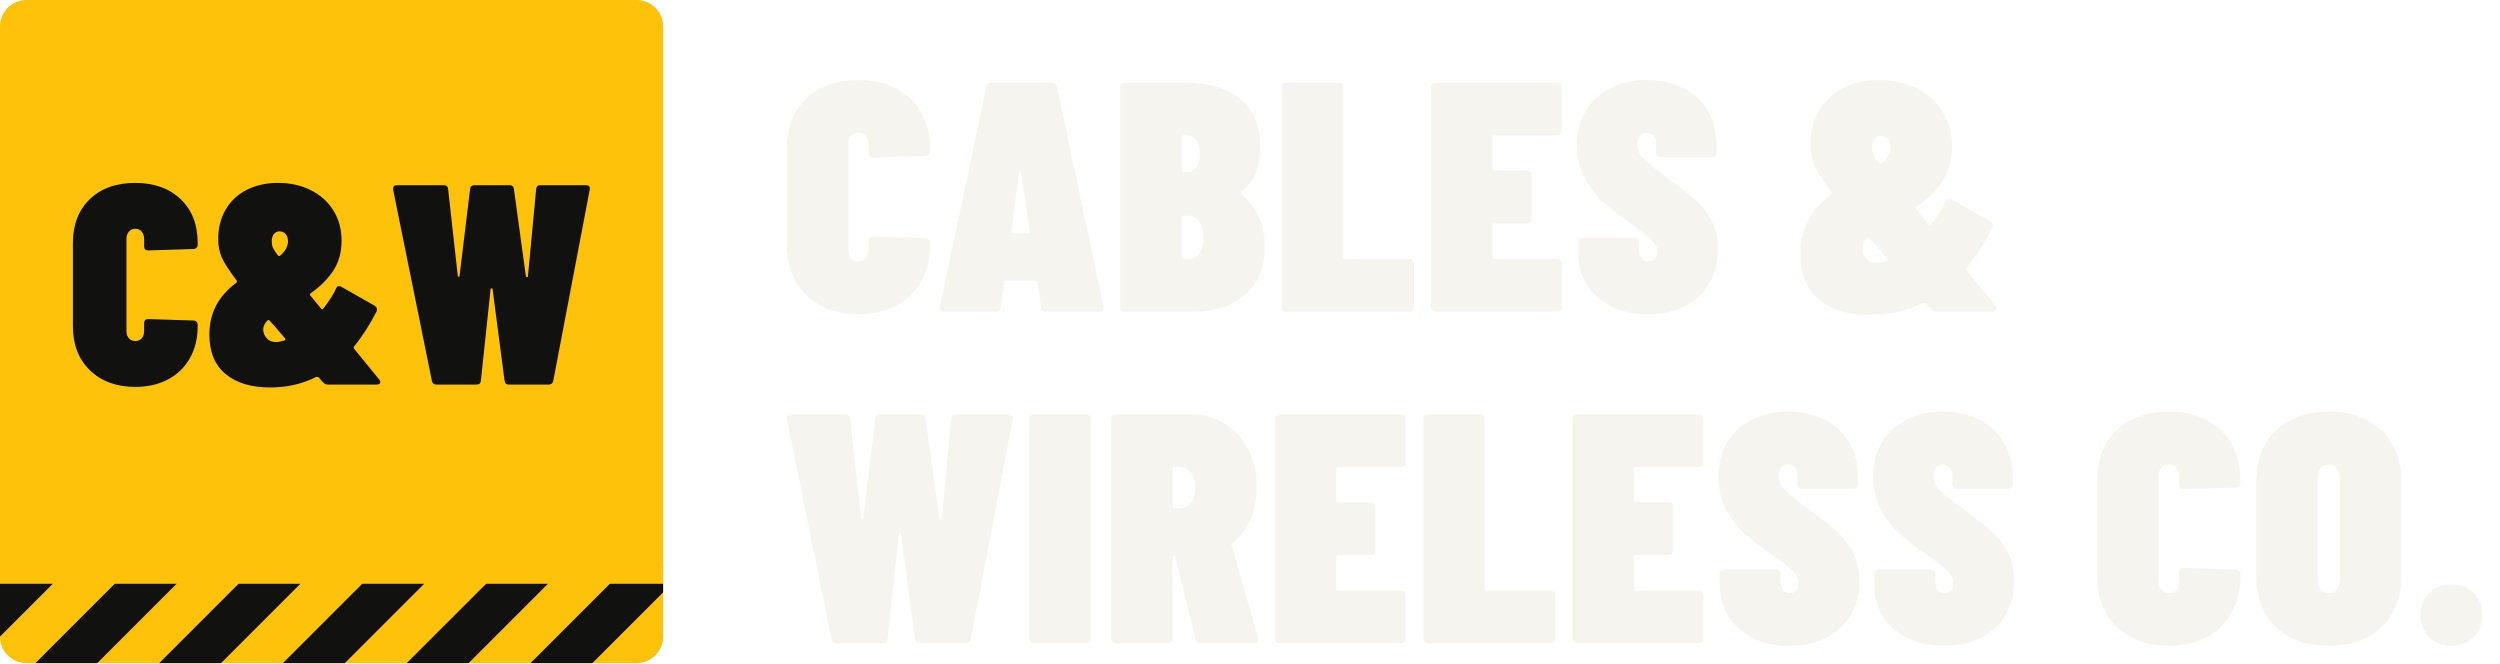
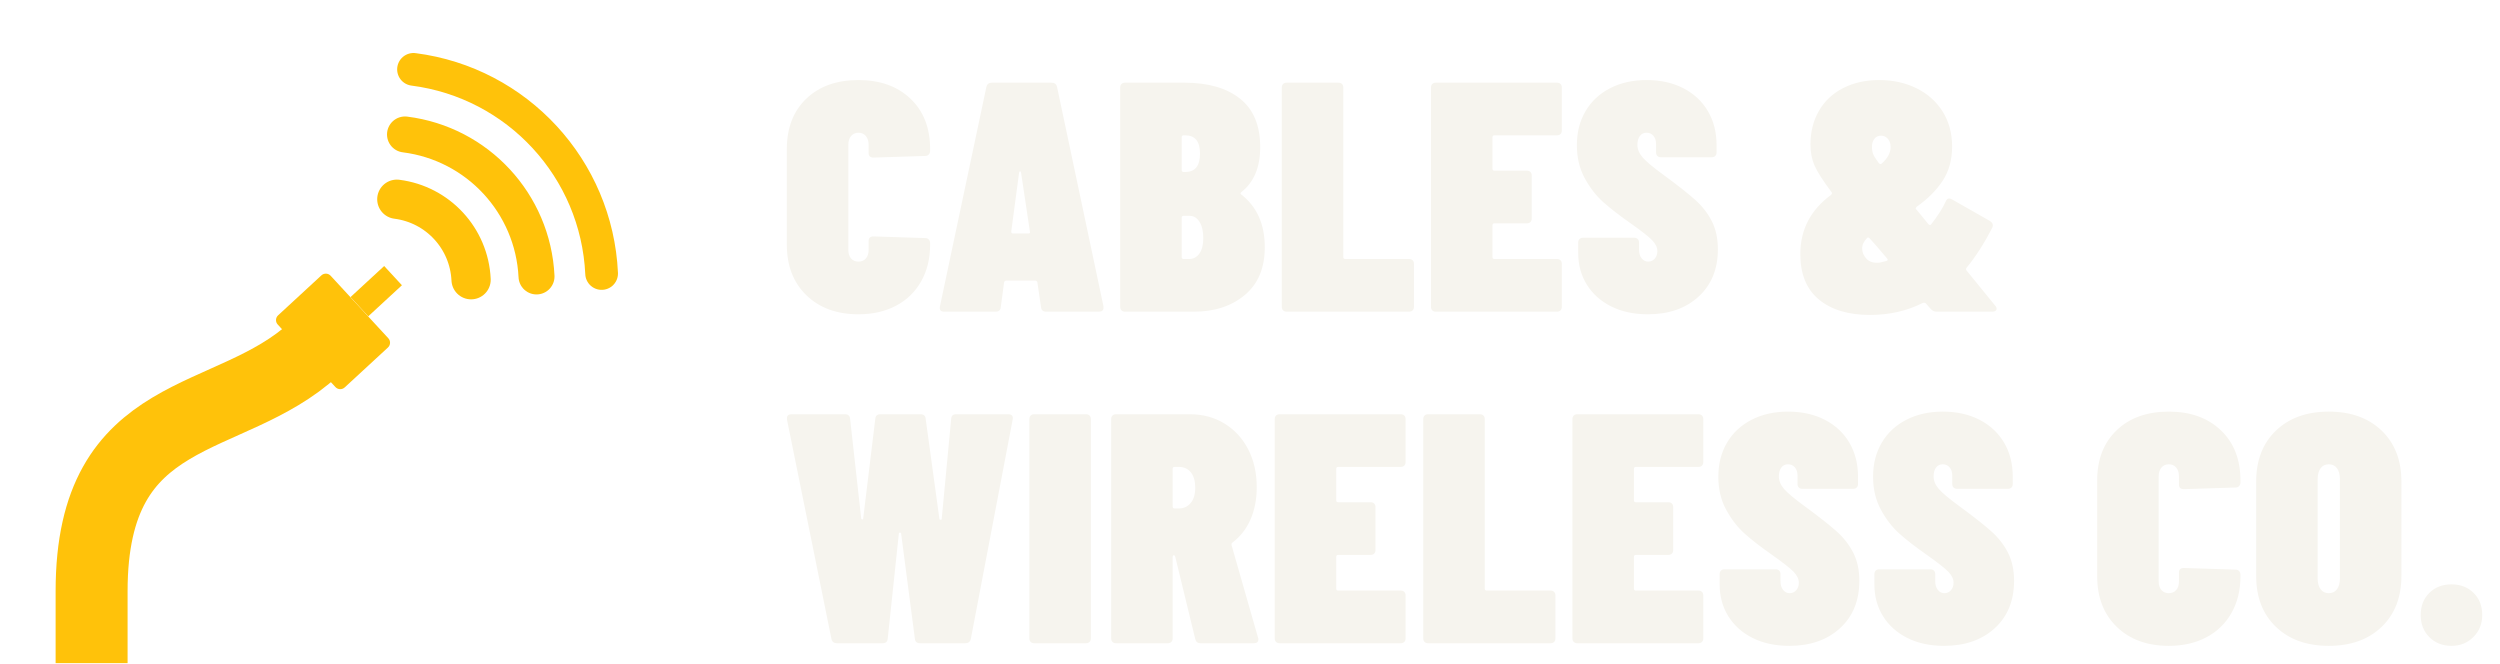
- <svg xmlns="http://www.w3.org/2000/svg" viewBox="0.0 0.0 565.5 150.0" role="img" aria-label="Cables &amp; Wireless Co.">
-   <defs>
-     <clipPath id="cldark">
-       <rect width="150" height="150" rx="6" />
-     </clipPath>
-   </defs>
-   <g clip-path="url(#cldark)">
-     <rect width="150" height="150" fill="#FFC20A" />
-     <path d="M-20 150 l18 -18 h14 l-18 18 z" fill="#111110" />
-     <path d="M8 150 l18 -18 h14 l-18 18 z" fill="#111110" />
-     <path d="M36 150 l18 -18 h14 l-18 18 z" fill="#111110" />
-     <path d="M64 150 l18 -18 h14 l-18 18 z" fill="#111110" />
-     <path d="M92 150 l18 -18 h14 l-18 18 z" fill="#111110" />
-     <path d="M120 150 l18 -18 h14 l-18 18 z" fill="#111110" />
-     <path d="M148 150 l18 -18 h14 l-18 18 z" fill="#111110" />
-     <rect y="128" width="150" height="4" fill="#FFC20A" />
-   </g>
-   <g transform="translate(15.2 87.0) scale(0.848)">
-     <path fill="#111110" d="M18.164 0.608Q10.64 0.608 6.08 -3.8Q1.52 -8.208 1.52 -15.58V-37.772Q1.52 -45.144 6.042 -49.476Q10.564 -53.808 18.164 -53.808Q25.688 -53.808 30.248 -49.476Q34.808 -45.144 34.808 -37.772V-37.392Q34.808 -36.86 34.504 -36.518Q34.2 -36.176 33.668 -36.176L21.66 -35.796Q20.52 -35.796 20.52 -36.86V-38.76Q20.52 -40.052 19.874 -40.812Q19.228 -41.572 18.164 -41.572Q17.1 -41.572 16.454 -40.812Q15.808 -40.052 15.808 -38.76V-14.364Q15.808 -13.072 16.454 -12.35Q17.1 -11.628 18.164 -11.628Q19.228 -11.628 19.874 -12.35Q20.52 -13.072 20.52 -14.364V-16.416Q20.52 -17.48 21.66 -17.48L33.668 -17.1Q34.2 -17.1 34.504 -16.758Q34.808 -16.416 34.808 -15.884V-15.58Q34.808 -10.716 32.718 -7.03Q30.628 -3.344 26.866 -1.368Q23.104 0.608 18.164 0.608Z M83.22 -1.368Q83.524 -1.064 83.524 -0.684Q83.524 -0.38 83.258 -0.19Q82.992 0.0 82.536 0.0H69.54Q68.78 0.0 68.172 -0.684L67.108 -1.9Q66.88 -2.128 66.424 -2.052Q60.876 0.76 54.112 0.76Q46.588 0.76 42.256 -2.812Q37.924 -6.384 37.924 -13.376Q37.924 -21.888 45.068 -27.132Q45.448 -27.512 45.144 -27.816Q42.18 -31.768 41.23 -33.934Q40.28 -36.1 40.28 -38.836Q40.28 -43.244 42.256 -46.664Q44.232 -50.084 47.88 -51.946Q51.528 -53.808 56.24 -53.808Q61.104 -53.808 64.98 -51.87Q68.856 -49.932 71.022 -46.436Q73.188 -42.94 73.188 -38.38Q73.188 -33.744 70.984 -30.4Q68.78 -27.056 64.98 -24.396Q64.676 -24.092 64.752 -23.864L64.98 -23.636L67.716 -20.292Q67.868 -20.14 68.058 -20.14Q68.248 -20.14 68.324 -20.292Q70.68 -23.332 71.668 -25.536Q71.972 -26.296 72.504 -26.296Q72.808 -26.296 73.188 -26.068L82.004 -21.052Q82.916 -20.444 82.536 -19.532Q79.724 -14.06 76.532 -10.184Q76.304 -9.88 76.532 -9.576L83.22 -1.368ZM56.696 -40.888Q55.708 -40.888 55.138 -40.166Q54.568 -39.444 54.568 -38.304Q54.568 -37.316 54.834 -36.632Q55.1 -35.948 56.164 -34.504Q56.544 -34.124 56.848 -34.428Q58.9 -36.252 58.9 -38.228Q58.9 -39.444 58.254 -40.166Q57.608 -40.888 56.696 -40.888ZM56.392 -11.4Q56.772 -11.476 57.912 -11.78Q58.444 -11.932 58.064 -12.388L57.608 -12.92Q55.176 -15.808 54.036 -17.024Q53.656 -17.404 53.428 -17.1Q52.288 -15.96 52.288 -14.668Q52.288 -13.376 53.314 -12.274Q54.34 -11.172 56.392 -11.4Z M98.572 0.0Q97.508 0.0 97.28 -0.988L86.944 -51.984V-52.288Q86.944 -53.2 88.008 -53.2H100.396Q101.536 -53.2 101.612 -52.136L104.196 -28.956Q104.196 -28.804 104.424 -28.766Q104.652 -28.728 104.652 -28.956L107.464 -52.136Q107.54 -53.2 108.68 -53.2H117.952Q119.092 -53.2 119.168 -52.136L122.36 -28.88Q122.36 -28.728 122.626 -28.69Q122.892 -28.652 122.892 -28.88L125.096 -52.136Q125.172 -53.2 126.236 -53.2H138.32Q139.612 -53.2 139.384 -51.984L129.656 -0.988Q129.428 0.0 128.364 0.0H117.876Q116.736 0.0 116.66 -1.064L113.468 -25.46Q113.468 -25.688 113.202 -25.688Q112.936 -25.688 112.936 -25.46L110.352 -1.064Q110.276 0.0 109.136 0.0H98.572Z" />
+ <svg xmlns="http://www.w3.org/2000/svg" viewBox="0 0 565.5 150" fill="none" role="img" aria-label="Cables &amp; Wireless Co.">
+   <g transform="translate(0 2) scale(0.74)">
+     <path d="M28 200 L28 178 C28 120 70 128 96 104" stroke="#FFC20A" stroke-width="22" />
+     <rect x="-11" y="-15" width="22" height="30" rx="2" fill="#FFC20A" transform="translate(101.8 98.6) rotate(-42.7)" />
+     <rect x="-7" y="-4" width="14" height="8" fill="#FFC20A" transform="translate(115 86.3) rotate(-42.7)" />
+     <g stroke="#FFC20A" stroke-linecap="round">
+       <path d="M121.3 58.2 A26 26 0 0 1 144 82.8" stroke-width="12" />
+       <path d="M123.8 38.4 A46 46 0 0 1 164 81.8" stroke-width="11" />
+       <path d="M126.4 18.5 A66 66 0 0 1 183.9 80.9" stroke-width="10" />
+     </g>
  </g>
  <g transform="translate(176.5 70.5)">
    <path fill="#F6F4EE" d="M17.686 0.592Q10.36 0.592 5.92 -3.7Q1.48 -7.992 1.48 -15.17V-36.778Q1.48 -43.956 5.883 -48.174Q10.286 -52.392 17.686 -52.392Q25.012 -52.392 29.452 -48.174Q33.892 -43.956 33.892 -36.778V-36.408Q33.892 -35.89 33.596 -35.557Q33.3 -35.224 32.782 -35.224L21.09 -34.854Q19.98 -34.854 19.98 -35.89V-37.74Q19.98 -38.998 19.351 -39.738Q18.722 -40.478 17.686 -40.478Q16.65 -40.478 16.021 -39.738Q15.392 -38.998 15.392 -37.74V-13.986Q15.392 -12.728 16.021 -12.025Q16.65 -11.322 17.686 -11.322Q18.722 -11.322 19.351 -12.025Q19.98 -12.728 19.98 -13.986V-15.984Q19.98 -17.02 21.09 -17.02L32.782 -16.65Q33.3 -16.65 33.596 -16.317Q33.892 -15.984 33.892 -15.466V-15.17Q33.892 -10.434 31.857 -6.845Q29.822 -3.256 26.159 -1.332Q22.496 0.592 17.686 0.592Z M60.162 0.0Q59.052 0.0 58.978 -1.036L58.164 -6.586Q58.164 -6.734 58.016 -6.882Q57.868 -7.03 57.646 -7.03H51.134Q50.912 -7.03 50.764 -6.882Q50.616 -6.734 50.616 -6.586L49.876 -1.036Q49.802 0.0 48.692 0.0H37.074Q35.89 0.0 36.112 -1.184L46.62 -50.838Q46.842 -51.8 47.878 -51.8H61.346Q62.382 -51.8 62.604 -50.838L73.112 -1.184V-0.888Q73.112 0.0 72.076 0.0H60.162ZM52.244 -18.13Q52.244 -17.686 52.614 -17.686H56.092Q56.61 -17.686 56.462 -18.13L54.464 -31.45Q54.39 -31.746 54.242 -31.746Q54.094 -31.746 54.02 -31.45L52.244 -18.13Z M109.594 -14.578Q109.594 -7.548 105.08 -3.774Q100.566 0.0 93.61 0.0H77.996Q77.478 0.0 77.182 -0.296Q76.886 -0.592 76.886 -1.11V-50.69Q76.886 -51.208 77.182 -51.504Q77.478 -51.8 77.996 -51.8H91.39Q99.456 -51.8 104.007 -48.174Q108.558 -44.548 108.558 -37.222Q108.558 -30.414 104.34 -27.084Q103.97 -26.788 104.192 -26.566Q109.594 -22.422 109.594 -14.578ZM91.242 -39.886Q90.798 -39.886 90.798 -39.442V-32.042Q90.798 -31.598 91.242 -31.598H91.612Q94.942 -31.598 94.942 -35.742Q94.942 -39.886 91.612 -39.886H91.242ZM92.5 -11.914Q93.906 -11.914 94.794 -13.135Q95.682 -14.356 95.682 -16.65Q95.682 -18.944 94.831 -20.313Q93.98 -21.682 92.574 -21.682H91.242Q90.798 -21.682 90.798 -21.238V-12.358Q90.798 -11.914 91.242 -11.914H92.5Z M114.552 0.0Q114.034 0.0 113.738 -0.296Q113.442 -0.592 113.442 -1.11V-50.69Q113.442 -51.208 113.738 -51.504Q114.034 -51.8 114.552 -51.8H126.244Q126.762 -51.8 127.058 -51.504Q127.354 -51.208 127.354 -50.69V-12.358Q127.354 -11.914 127.798 -11.914H142.228Q142.746 -11.914 143.042 -11.618Q143.338 -11.322 143.338 -10.804V-1.11Q143.338 -0.592 143.042 -0.296Q142.746 0.0 142.228 0.0H114.552Z M176.786 -40.996Q176.786 -40.478 176.49 -40.182Q176.194 -39.886 175.676 -39.886H161.542Q161.098 -39.886 161.098 -39.442V-32.338Q161.098 -31.894 161.542 -31.894H168.868Q169.386 -31.894 169.682 -31.598Q169.978 -31.302 169.978 -30.784V-21.09Q169.978 -20.572 169.682 -20.276Q169.386 -19.98 168.868 -19.98H161.542Q161.098 -19.98 161.098 -19.536V-12.358Q161.098 -11.914 161.542 -11.914H175.676Q176.194 -11.914 176.49 -11.618Q176.786 -11.322 176.786 -10.804V-1.11Q176.786 -0.592 176.49 -0.296Q176.194 0.0 175.676 0.0H148.296Q147.778 0.0 147.482 -0.296Q147.186 -0.592 147.186 -1.11V-50.69Q147.186 -51.208 147.482 -51.504Q147.778 -51.8 148.296 -51.8H175.676Q176.194 -51.8 176.49 -51.504Q176.786 -51.208 176.786 -50.69V-40.996Z M196.248 0.592Q191.512 0.592 187.96 -1.184Q184.408 -2.96 182.447 -6.105Q180.486 -9.25 180.486 -13.32V-15.614Q180.486 -16.132 180.782 -16.428Q181.078 -16.724 181.596 -16.724H193.14Q193.658 -16.724 193.954 -16.428Q194.25 -16.132 194.25 -15.614V-13.986Q194.25 -12.802 194.842 -12.062Q195.434 -11.322 196.322 -11.322Q197.21 -11.322 197.802 -11.988Q198.394 -12.654 198.394 -13.69Q198.394 -14.948 197.21 -16.169Q196.026 -17.39 192.252 -20.054Q188.552 -22.644 186.147 -24.79Q183.742 -26.936 181.966 -30.192Q180.19 -33.448 180.19 -37.666Q180.19 -42.032 182.151 -45.362Q184.112 -48.692 187.701 -50.542Q191.29 -52.392 195.952 -52.392Q200.688 -52.392 204.277 -50.542Q207.866 -48.692 209.827 -45.362Q211.788 -42.032 211.788 -37.666V-36.038Q211.788 -35.52 211.492 -35.224Q211.196 -34.928 210.678 -34.928H199.208Q198.69 -34.928 198.394 -35.224Q198.098 -35.52 198.098 -36.038V-37.962Q198.098 -39.072 197.506 -39.775Q196.914 -40.478 195.952 -40.478Q194.99 -40.478 194.435 -39.738Q193.88 -38.998 193.88 -37.74Q193.88 -36.26 195.064 -34.891Q196.248 -33.522 199.8 -30.932Q204.536 -27.454 206.941 -25.308Q209.346 -23.162 210.715 -20.461Q212.084 -17.76 212.084 -14.134Q212.084 -7.4 207.718 -3.404Q203.352 0.592 196.248 0.592Z  M274.836 -1.332Q275.132 -1.036 275.132 -0.666Q275.132 -0.37 274.873 -0.185Q274.614 0.0 274.17 0.0H261.516Q260.776 0.0 260.184 -0.666L259.148 -1.85Q258.926 -2.072 258.482 -1.998Q253.08 0.74 246.494 0.74Q239.168 0.74 234.95 -2.738Q230.732 -6.216 230.732 -13.024Q230.732 -21.312 237.688 -26.418Q238.058 -26.788 237.762 -27.084Q234.876 -30.932 233.951 -33.041Q233.026 -35.15 233.026 -37.814Q233.026 -42.106 234.95 -45.436Q236.874 -48.766 240.426 -50.579Q243.978 -52.392 248.566 -52.392Q253.302 -52.392 257.076 -50.505Q260.85 -48.618 262.959 -45.214Q265.068 -41.81 265.068 -37.37Q265.068 -32.856 262.922 -29.6Q260.776 -26.344 257.076 -23.754Q256.78 -23.458 256.854 -23.236L257.076 -23.014L259.74 -19.758Q259.888 -19.61 260.073 -19.61Q260.258 -19.61 260.332 -19.758Q262.626 -22.718 263.588 -24.864Q263.884 -25.604 264.402 -25.604Q264.698 -25.604 265.068 -25.382L273.652 -20.498Q274.54 -19.906 274.17 -19.018Q271.432 -13.69 268.324 -9.916Q268.102 -9.62 268.324 -9.324L274.836 -1.332ZM249.01 -39.812Q248.048 -39.812 247.493 -39.109Q246.938 -38.406 246.938 -37.296Q246.938 -36.334 247.197 -35.668Q247.456 -35.002 248.492 -33.596Q248.862 -33.226 249.158 -33.522Q251.156 -35.298 251.156 -37.222Q251.156 -38.406 250.527 -39.109Q249.898 -39.812 249.01 -39.812ZM248.714 -11.1Q249.084 -11.174 250.194 -11.47Q250.712 -11.618 250.342 -12.062L249.898 -12.58Q247.53 -15.392 246.42 -16.576Q246.05 -16.946 245.828 -16.65Q244.718 -15.54 244.718 -14.282Q244.718 -13.024 245.717 -11.951Q246.716 -10.878 248.714 -11.1Z" />
  </g>
  <g transform="translate(176.9 145.5)">
    <path fill="#F6F4EE" d="M12.432 0.0Q11.396 0.0 11.174 -0.962L1.11 -50.616V-50.912Q1.11 -51.8 2.146 -51.8H14.208Q15.318 -51.8 15.392 -50.764L17.908 -28.194Q17.908 -28.046 18.13 -28.009Q18.352 -27.972 18.352 -28.194L21.09 -50.764Q21.164 -51.8 22.274 -51.8H31.302Q32.412 -51.8 32.486 -50.764L35.594 -28.12Q35.594 -27.972 35.853 -27.935Q36.112 -27.898 36.112 -28.12L38.258 -50.764Q38.332 -51.8 39.368 -51.8H51.134Q52.392 -51.8 52.17 -50.616L42.698 -0.962Q42.476 0.0 41.44 0.0H31.228Q30.118 0.0 30.044 -1.036L26.936 -24.79Q26.936 -25.012 26.677 -25.012Q26.418 -25.012 26.418 -24.79L23.902 -1.036Q23.828 0.0 22.718 0.0H12.432Z M57.054 0.0Q56.536 0.0 56.24 -0.296Q55.944 -0.592 55.944 -1.11V-50.69Q55.944 -51.208 56.24 -51.504Q56.536 -51.8 57.054 -51.8H68.746Q69.264 -51.8 69.56 -51.504Q69.856 -51.208 69.856 -50.69V-1.11Q69.856 -0.592 69.56 -0.296Q69.264 0.0 68.746 0.0H57.054Z M94.646 0.0Q93.684 0.0 93.462 -0.962L88.948 -19.536Q88.8 -19.906 88.652 -19.906Q88.356 -19.906 88.356 -19.462V-1.11Q88.356 -0.592 88.06 -0.296Q87.764 0.0 87.246 0.0H75.554Q75.036 0.0 74.74 -0.296Q74.444 -0.592 74.444 -1.11V-50.69Q74.444 -51.208 74.74 -51.504Q75.036 -51.8 75.554 -51.8H92.204Q96.644 -51.8 100.085 -49.691Q103.526 -47.582 105.45 -43.845Q107.374 -40.108 107.374 -35.298Q107.374 -31.228 105.968 -28.009Q104.562 -24.79 101.898 -22.792Q101.602 -22.57 101.676 -22.2L107.67 -1.258Q107.744 -1.11 107.744 -0.888Q107.744 0.0 106.708 0.0H94.646ZM88.8 -39.886Q88.356 -39.886 88.356 -39.442V-30.932Q88.356 -30.488 88.8 -30.488H89.762Q91.39 -30.488 92.426 -31.709Q93.462 -32.93 93.462 -35.15Q93.462 -37.444 92.463 -38.665Q91.464 -39.886 89.762 -39.886H88.8Z M141.044 -40.996Q141.044 -40.478 140.748 -40.182Q140.452 -39.886 139.934 -39.886H125.8Q125.356 -39.886 125.356 -39.442V-32.338Q125.356 -31.894 125.8 -31.894H133.126Q133.644 -31.894 133.94 -31.598Q134.236 -31.302 134.236 -30.784V-21.09Q134.236 -20.572 133.94 -20.276Q133.644 -19.98 133.126 -19.98H125.8Q125.356 -19.98 125.356 -19.536V-12.358Q125.356 -11.914 125.8 -11.914H139.934Q140.452 -11.914 140.748 -11.618Q141.044 -11.322 141.044 -10.804V-1.11Q141.044 -0.592 140.748 -0.296Q140.452 0.0 139.934 0.0H112.554Q112.036 0.0 111.74 -0.296Q111.444 -0.592 111.444 -1.11V-50.69Q111.444 -51.208 111.74 -51.504Q112.036 -51.8 112.554 -51.8H139.934Q140.452 -51.8 140.748 -51.504Q141.044 -51.208 141.044 -50.69V-40.996Z M146.15 0.0Q145.632 0.0 145.336 -0.296Q145.04 -0.592 145.04 -1.11V-50.69Q145.04 -51.208 145.336 -51.504Q145.632 -51.8 146.15 -51.8H157.842Q158.36 -51.8 158.656 -51.504Q158.952 -51.208 158.952 -50.69V-12.358Q158.952 -11.914 159.396 -11.914H173.826Q174.344 -11.914 174.64 -11.618Q174.936 -11.322 174.936 -10.804V-1.11Q174.936 -0.592 174.64 -0.296Q174.344 0.0 173.826 0.0H146.15Z M208.384 -40.996Q208.384 -40.478 208.088 -40.182Q207.792 -39.886 207.274 -39.886H193.14Q192.696 -39.886 192.696 -39.442V-32.338Q192.696 -31.894 193.14 -31.894H200.466Q200.984 -31.894 201.28 -31.598Q201.576 -31.302 201.576 -30.784V-21.09Q201.576 -20.572 201.28 -20.276Q200.984 -19.98 200.466 -19.98H193.14Q192.696 -19.98 192.696 -19.536V-12.358Q192.696 -11.914 193.14 -11.914H207.274Q207.792 -11.914 208.088 -11.618Q208.384 -11.322 208.384 -10.804V-1.11Q208.384 -0.592 208.088 -0.296Q207.792 0.0 207.274 0.0H179.894Q179.376 0.0 179.08 -0.296Q178.784 -0.592 178.784 -1.11V-50.69Q178.784 -51.208 179.08 -51.504Q179.376 -51.8 179.894 -51.8H207.274Q207.792 -51.8 208.088 -51.504Q208.384 -51.208 208.384 -50.69V-40.996Z M227.846 0.592Q223.11 0.592 219.558 -1.184Q216.006 -2.96 214.045 -6.105Q212.084 -9.25 212.084 -13.32V-15.614Q212.084 -16.132 212.38 -16.428Q212.676 -16.724 213.194 -16.724H224.738Q225.256 -16.724 225.552 -16.428Q225.848 -16.132 225.848 -15.614V-13.986Q225.848 -12.802 226.44 -12.062Q227.032 -11.322 227.92 -11.322Q228.808 -11.322 229.4 -11.988Q229.992 -12.654 229.992 -13.69Q229.992 -14.948 228.808 -16.169Q227.624 -17.39 223.85 -20.054Q220.15 -22.644 217.745 -24.79Q215.34 -26.936 213.564 -30.192Q211.788 -33.448 211.788 -37.666Q211.788 -42.032 213.749 -45.362Q215.71 -48.692 219.299 -50.542Q222.888 -52.392 227.55 -52.392Q232.286 -52.392 235.875 -50.542Q239.464 -48.692 241.425 -45.362Q243.386 -42.032 243.386 -37.666V-36.038Q243.386 -35.52 243.09 -35.224Q242.794 -34.928 242.276 -34.928H230.806Q230.288 -34.928 229.992 -35.224Q229.696 -35.52 229.696 -36.038V-37.962Q229.696 -39.072 229.104 -39.775Q228.512 -40.478 227.55 -40.478Q226.588 -40.478 226.033 -39.738Q225.478 -38.998 225.478 -37.74Q225.478 -36.26 226.662 -34.891Q227.846 -33.522 231.398 -30.932Q236.134 -27.454 238.539 -25.308Q240.944 -23.162 242.313 -20.461Q243.682 -17.76 243.682 -14.134Q243.682 -7.4 239.316 -3.404Q234.95 0.592 227.846 0.592Z M262.848 0.592Q258.112 0.592 254.56 -1.184Q251.008 -2.96 249.047 -6.105Q247.086 -9.25 247.086 -13.32V-15.614Q247.086 -16.132 247.382 -16.428Q247.678 -16.724 248.196 -16.724H259.74Q260.258 -16.724 260.554 -16.428Q260.85 -16.132 260.85 -15.614V-13.986Q260.85 -12.802 261.442 -12.062Q262.034 -11.322 262.922 -11.322Q263.81 -11.322 264.402 -11.988Q264.994 -12.654 264.994 -13.69Q264.994 -14.948 263.81 -16.169Q262.626 -17.39 258.852 -20.054Q255.152 -22.644 252.747 -24.79Q250.342 -26.936 248.566 -30.192Q246.79 -33.448 246.79 -37.666Q246.79 -42.032 248.751 -45.362Q250.712 -48.692 254.301 -50.542Q257.89 -52.392 262.552 -52.392Q267.288 -52.392 270.877 -50.542Q274.466 -48.692 276.427 -45.362Q278.388 -42.032 278.388 -37.666V-36.038Q278.388 -35.52 278.092 -35.224Q277.796 -34.928 277.278 -34.928H265.808Q265.29 -34.928 264.994 -35.224Q264.698 -35.52 264.698 -36.038V-37.962Q264.698 -39.072 264.106 -39.775Q263.514 -40.478 262.552 -40.478Q261.59 -40.478 261.035 -39.738Q260.48 -38.998 260.48 -37.74Q260.48 -36.26 261.664 -34.891Q262.848 -33.522 266.4 -30.932Q271.136 -27.454 273.541 -25.308Q275.946 -23.162 277.315 -20.461Q278.684 -17.76 278.684 -14.134Q278.684 -7.4 274.318 -3.404Q269.952 0.592 262.848 0.592Z  M313.686 0.592Q306.36 0.592 301.92 -3.7Q297.48 -7.992 297.48 -15.17V-36.778Q297.48 -43.956 301.883 -48.174Q306.286 -52.392 313.686 -52.392Q321.012 -52.392 325.452 -48.174Q329.892 -43.956 329.892 -36.778V-36.408Q329.892 -35.89 329.596 -35.557Q329.3 -35.224 328.782 -35.224L317.09 -34.854Q315.98 -34.854 315.98 -35.89V-37.74Q315.98 -38.998 315.351 -39.738Q314.722 -40.478 313.686 -40.478Q312.65 -40.478 312.021 -39.738Q311.392 -38.998 311.392 -37.74V-13.986Q311.392 -12.728 312.021 -12.025Q312.65 -11.322 313.686 -11.322Q314.722 -11.322 315.351 -12.025Q315.98 -12.728 315.98 -13.986V-15.984Q315.98 -17.02 317.09 -17.02L328.782 -16.65Q329.3 -16.65 329.596 -16.317Q329.892 -15.984 329.892 -15.466V-15.17Q329.892 -10.434 327.857 -6.845Q325.822 -3.256 322.159 -1.332Q318.496 0.592 313.686 0.592Z M349.872 0.592Q342.398 0.592 337.921 -3.7Q333.444 -7.992 333.444 -15.244V-36.556Q333.444 -43.808 337.921 -48.1Q342.398 -52.392 349.872 -52.392Q357.346 -52.392 361.823 -48.1Q366.3 -43.808 366.3 -36.556V-15.244Q366.3 -7.992 361.823 -3.7Q357.346 0.592 349.872 0.592ZM349.872 -11.322Q351.056 -11.322 351.722 -12.21Q352.388 -13.098 352.388 -14.652V-37.148Q352.388 -38.702 351.722 -39.59Q351.056 -40.478 349.872 -40.478Q348.688 -40.478 348.022 -39.59Q347.356 -38.702 347.356 -37.148V-14.652Q347.356 -13.098 348.022 -12.21Q348.688 -11.322 349.872 -11.322Z M377.622 0.592Q374.588 0.592 372.627 -1.369Q370.666 -3.33 370.666 -6.364Q370.666 -9.472 372.627 -11.396Q374.588 -13.32 377.622 -13.32Q380.656 -13.32 382.617 -11.396Q384.578 -9.472 384.578 -6.364Q384.578 -3.404 382.58 -1.406Q380.582 0.592 377.622 0.592Z" />
  </g>
</svg>
